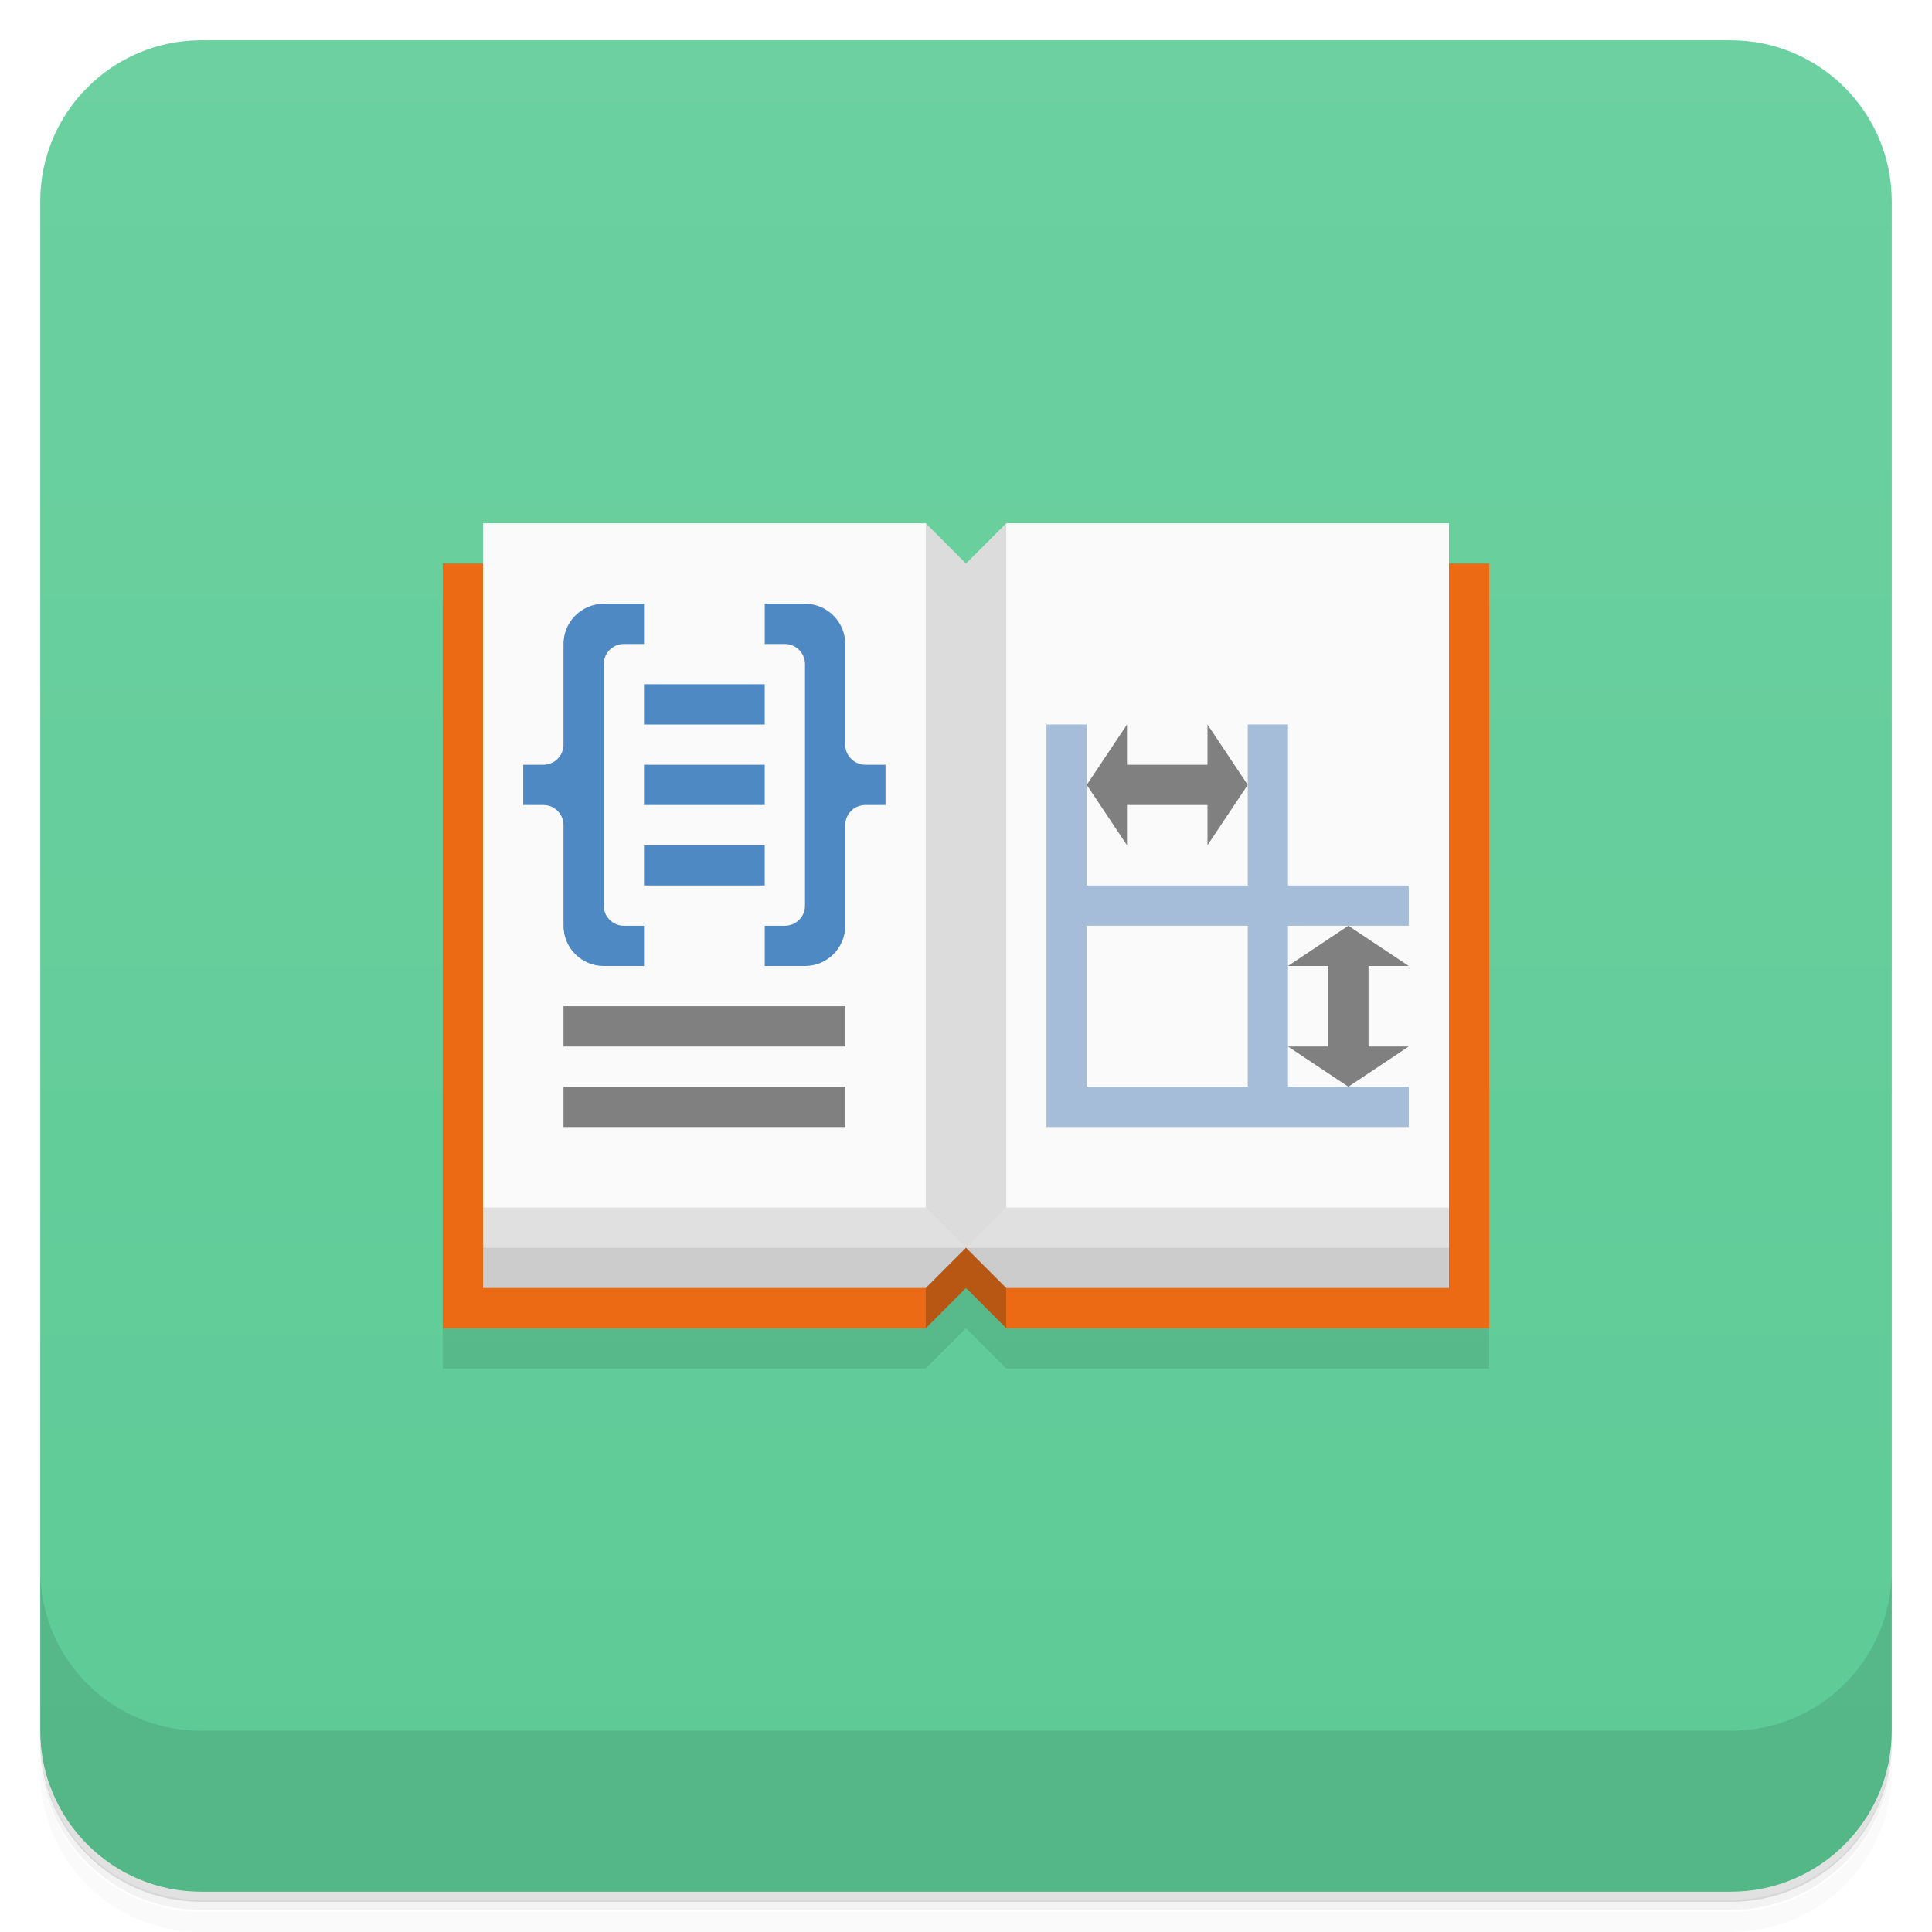
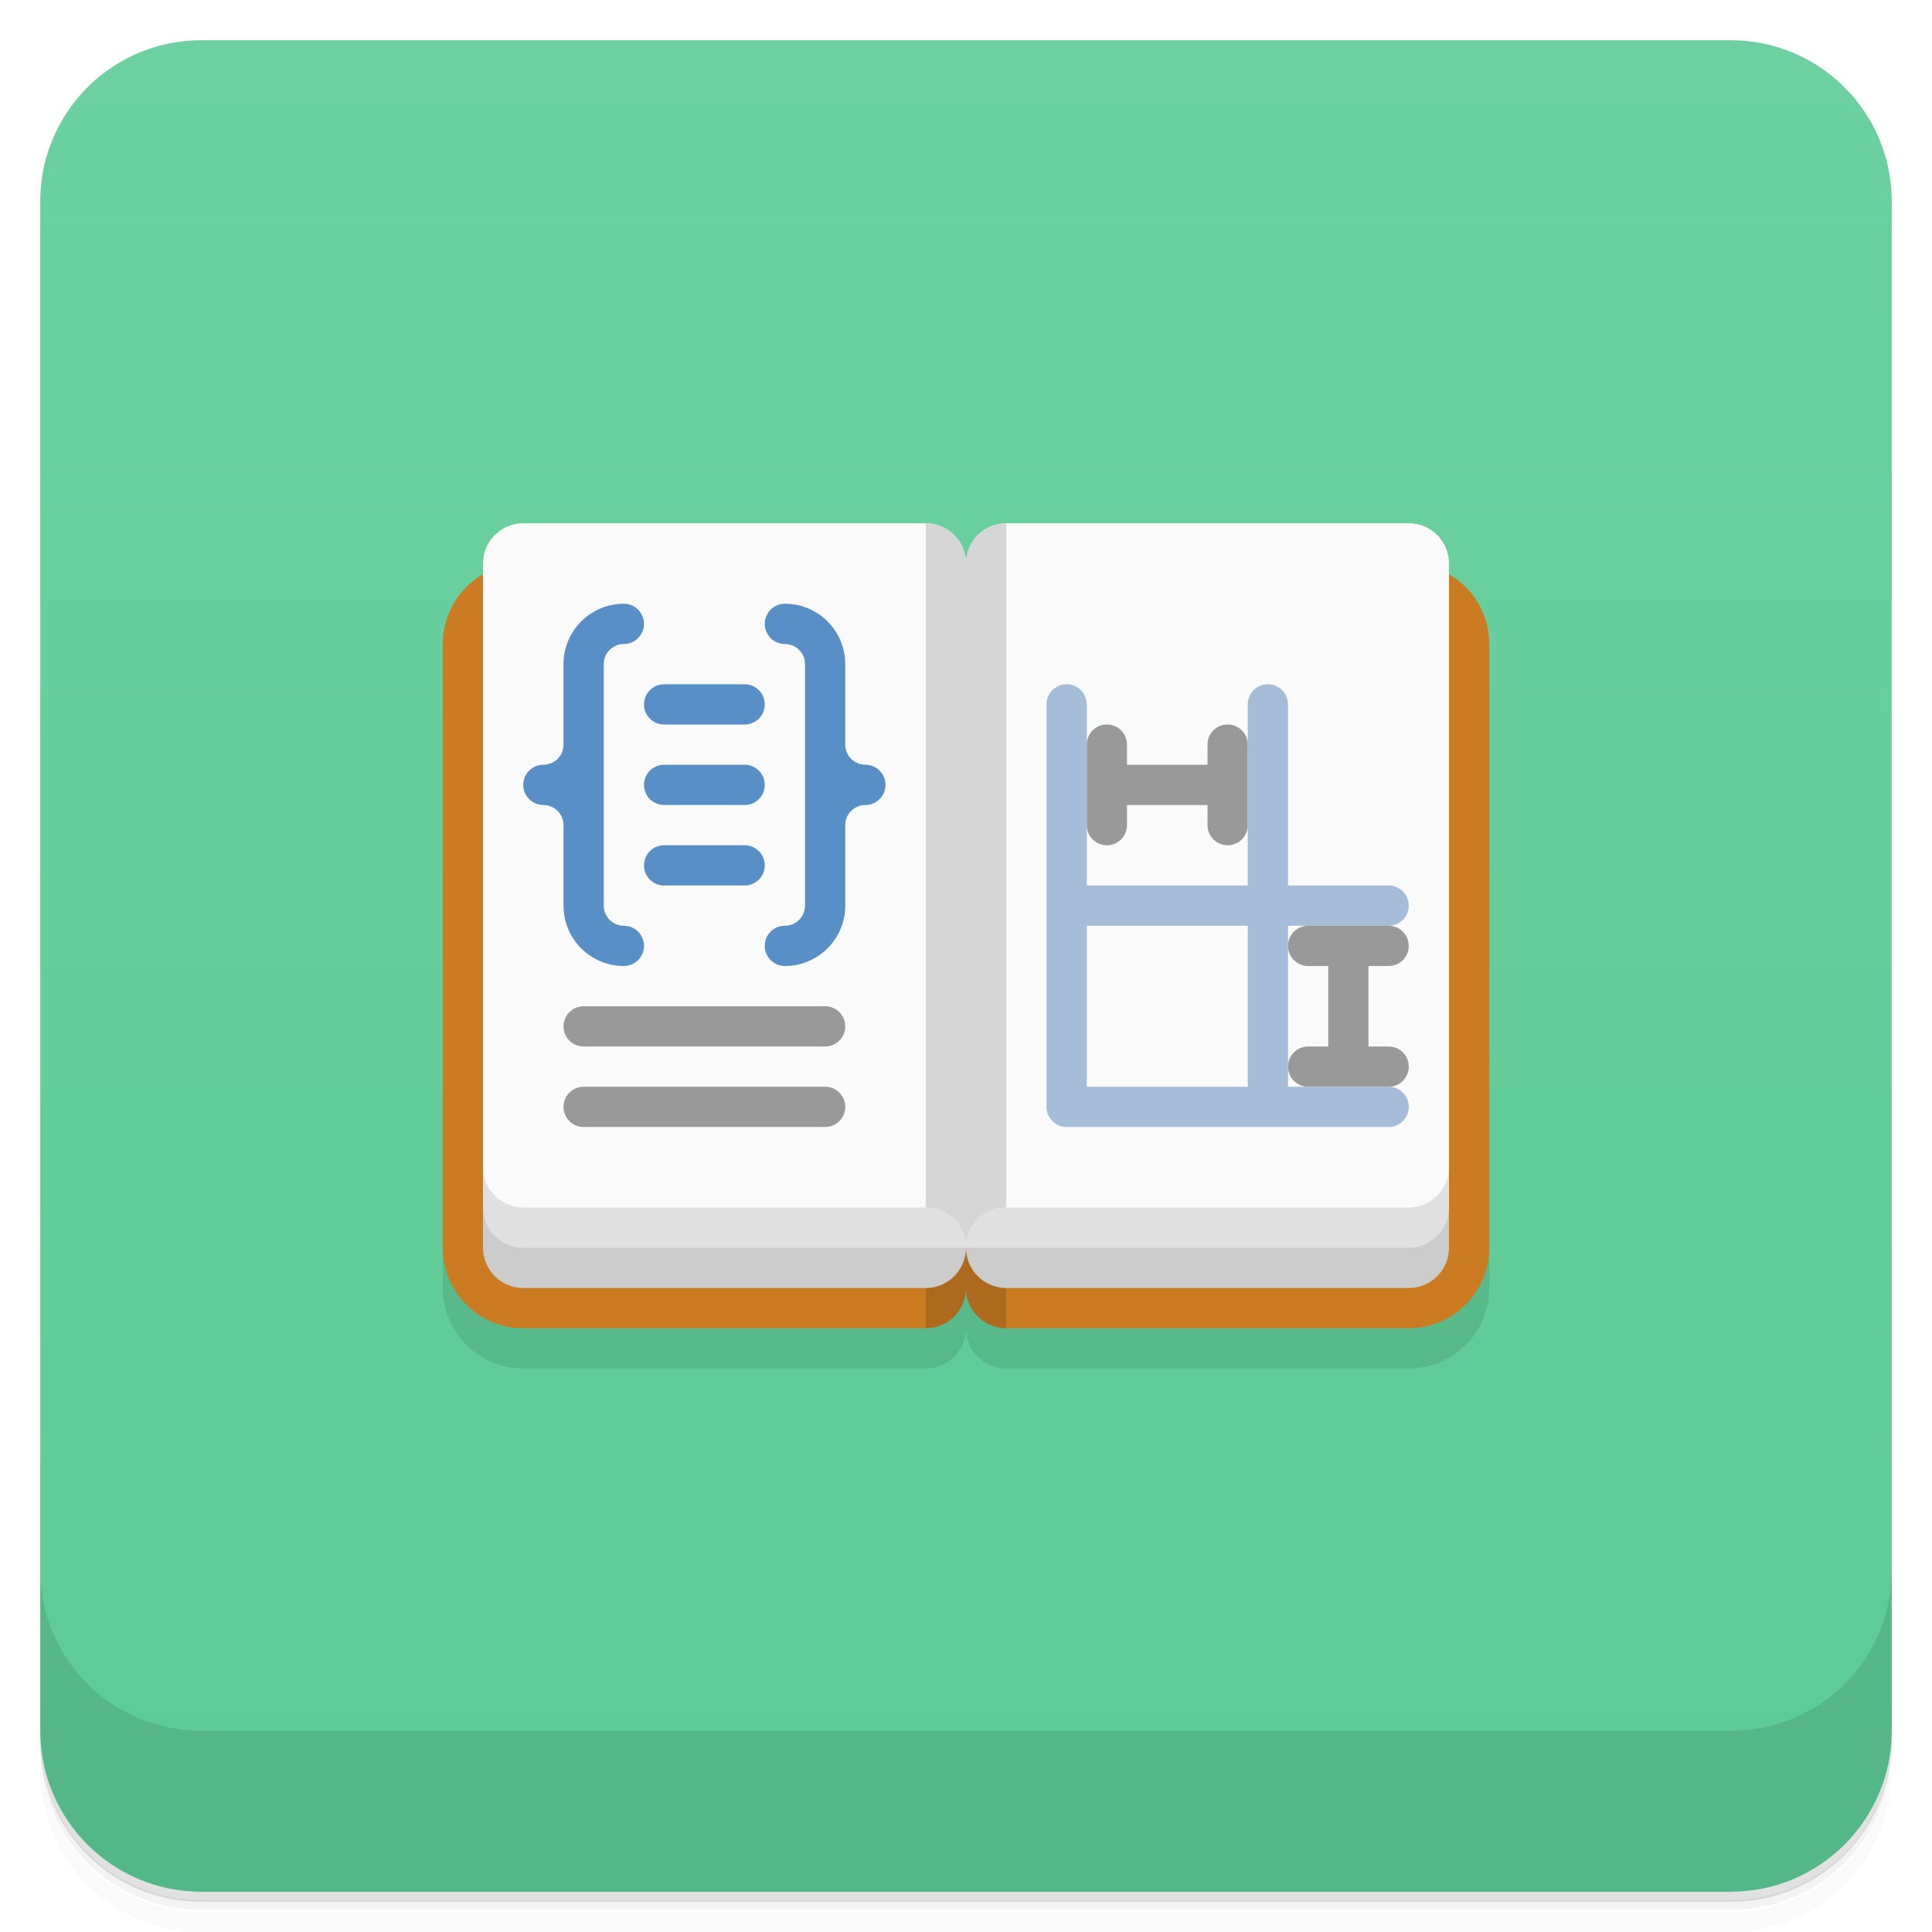
<svg xmlns="http://www.w3.org/2000/svg" version="1.1" viewBox="0 0 48 48">
  <defs>
    <linearGradient id="bg" x2="0" y1="1" y2="47" gradientUnits="userSpaceOnUse">
      <stop style="stop-color:#6cd0a0" offset="0" />
      <stop style="stop-color:#5dcb96" offset="1" />
    </linearGradient>
  </defs>
  <path d="m1 43v0.25c0 2.22 1.78 4 4 4h38c2.22 0 4-1.78 4-4v-0.25c0 2.22-1.78 4-4 4h-38c-2.22 0-4-1.78-4-4zm0 0.5v0.5c0 2.22 1.78 4 4 4h38c2.22 0 4-1.78 4-4v-0.5c0 2.22-1.78 4-4 4h-38c-2.22 0-4-1.78-4-4z" style="opacity:.02" />
  <path d="m1 43.2v0.25c0 2.22 1.78 4 4 4h38c2.22 0 4-1.78 4-4v-0.25c0 2.22-1.78 4-4 4h-38c-2.22 0-4-1.78-4-4z" style="opacity:.05" />
  <path d="m1 43v0.25c0 2.22 1.78 4 4 4h38c2.22 0 4-1.78 4-4v-0.25c0 2.22-1.78 4-4 4h-38c-2.22 0-4-1.78-4-4z" style="opacity:.1" />
  <rect x="1" y="1" width="46" height="46" rx="4" style="fill:url(#bg)" />
  <path d="m1 39v4c0 2.22 1.78 4 4 4h38c2.22 0 4-1.78 4-4v-4c0 2.22-1.78 4-4 4h-38c-2.22 0-4-1.78-4-4z" style="opacity:.1" />
-   <path d="m11 15v19h12l1-1 1 1h12v-19z" style="opacity:.1" />
-   <path d="m11 14h26v19h-12l-1-2-1 2h-12z" style="fill:#ec6a13" />
-   <path d="m23 15h2v18l-1-1-1 1z" style="fill:#b85614" />
-   <path d="m12 14v18h11l1-1 1 1h11v-18z" style="fill:#ccc" />
-   <path d="m12 14v17h24v-17z" style="fill:#e0e0e0" />
-   <path d="m12 13v17h24v-17h-11l-1 2-1-2z" style="fill:#fafafa" />
-   <path d="m23 13v17l1 1 1-1v-17l-1 1z" style="fill:#dcdcdc" />
-   <path d="m15 15c-0.552 0-1 0.448-1 1v2.5c0 0.276-0.224 0.5-0.5 0.5h-0.5v1h0.5c0.276 0 0.5 0.224 0.5 0.5v2.5c0 0.552 0.448 1 1 1h1v-1h-0.5c-0.276 0-0.5-0.224-0.5-0.5v-6c0-0.276 0.224-0.5 0.5-0.5h0.5v-1zm4 0v1h0.5c0.276 0 0.5 0.224 0.5 0.5v6c0 0.276-0.224 0.5-0.5 0.5h-0.5v1h1c0.552 0 1-0.448 1-1v-2.5c0-0.276 0.224-0.5 0.5-0.5h0.5v-1h-0.5c-0.276 0-0.5-0.224-0.5-0.5v-2.5c0-0.552-0.448-1-1-1zm-3 2v1h3v-1zm0 2v1h3v-1zm0 2v1h3v-1z" style="fill:#4f89c4" />
-   <path d="m28 18-1 1.5 1 1.5v-1h2v1l1-1.5-1-1.5v1h-2zm5.5 5-1.5 1h1v2h-1l1.5 1 1.5-1h-1v-2h1zm-19.5 2v1h7v-1zm0 2v1h7v-1z" style="fill:#808080;stroke-linecap:round;stroke-linejoin:round;stroke-opacity:.559;stroke-width:2" />
-   <path d="m26 18v10h9v-1h-3v-4h3v-1h-3v-4h-1v4h-4v-4zm1 5h4v4h-4z" style="fill:#a5bdd9" />
+   <path d="m11 17v15c0 1.1 0.895 2 2 2h10c0.552 0 1-0.448 1-1 0 0.552 0.448 1 1 1h10c1.1 0 2-0.895 2-2v-15z" style="opacity:.1" />
+   <path d="m13 14a2 2 0 0 0-2 2v15a2 2 0 0 0 2 2h10c0.552 0 1-0.448 1-1 0 0.552 0.448 1 1 1h10c1.1 0 2-0.895 2-2v-15a2 2 0 0 0-2-2z" style="fill:#cb7c23" />
+   <path d="m23 15v18a1 1 0 0 0 1-1 1 1 0 0 0 1 1v-18z" style="opacity:.15" />
+   <path d="m12 29v2c0 0.552 0.448 1 1 1h10c0.552 0 1-0.448 1-1 0 0.552 0.448 1 1 1h10c0.552 0 1-0.448 1-1v-2z" style="fill:#ccc" />
+   <path d="m12 29v1c0 0.552 0.448 1 1 1h22c0.552 0 1-0.448 1-1v-1z" style="fill:#e0e0e0" />
+   <path d="m13 13a1 1 0 0 0-1 1v15a1 1 0 0 0 1 1h10c0.552 0 1 0.448 1 1 0-0.552 0.448-1 1-1h10a1 1 0 0 0 1-1v-15a1 1 0 0 0-1-1h-10c-0.552 0-1 0.448-1 1 0-0.552-0.448-1-1-1z" style="fill:#fafafa" />
+   <path d="m23 13v17c0.552 0 1 0.448 1 1 0-0.552 0.448-1 1-1v-17c-0.552 0-1 0.448-1 1 0-0.552-0.448-1-1-1z" style="fill:#d6d6d6" />
+   <path d="m15.5 15a1.5 1.5 0 0 0-1.5 1.5v2c0 0.276-0.224 0.5-0.5 0.5-0.276 0-0.5 0.224-0.5 0.5s0.224 0.5 0.5 0.5c0.276 0 0.5 0.224 0.5 0.5v2a1.5 1.5 0 0 0 1.5 1.5c0.276 0 0.5-0.224 0.5-0.5s-0.224-0.5-0.5-0.5c-0.276 0-0.5-0.224-0.5-0.5v-6c0-0.276 0.224-0.5 0.5-0.5 0.276 0 0.5-0.224 0.5-0.5s-0.224-0.5-0.5-0.5zm4 0c-0.276 0-0.5 0.224-0.5 0.5s0.224 0.5 0.5 0.5c0.276 0 0.5 0.224 0.5 0.5v6c0 0.276-0.224 0.5-0.5 0.5-0.276 0-0.5 0.224-0.5 0.5s0.224 0.5 0.5 0.5c0.828 0 1.5-0.672 1.5-1.5v-2c0-0.276 0.224-0.5 0.5-0.5 0.276 0 0.5-0.224 0.5-0.5s-0.224-0.5-0.5-0.5c-0.276 0-0.5-0.224-0.5-0.5v-2c0-0.828-0.672-1.5-1.5-1.5zm-3 2c-0.277 0-0.5 0.223-0.5 0.5s0.223 0.5 0.5 0.5h2c0.277 0 0.5-0.223 0.5-0.5s-0.223-0.5-0.5-0.5zm0 2c-0.277 0-0.5 0.223-0.5 0.5s0.223 0.5 0.5 0.5h2c0.277 0 0.5-0.223 0.5-0.5s-0.223-0.5-0.5-0.5zm0 2c-0.277 0-0.5 0.223-0.5 0.5s0.223 0.5 0.5 0.5h2c0.277 0 0.5-0.223 0.5-0.5s-0.223-0.5-0.5-0.5z" style="fill:#578fc6" />
+   <path d="m27.5 18c-0.277 0-0.5 0.223-0.5 0.5v2c0 0.277 0.223 0.5 0.5 0.5s0.5-0.223 0.5-0.5v-0.5h2v0.5c0 0.277 0.223 0.5 0.5 0.5s0.5-0.223 0.5-0.5v-2c0-0.277-0.223-0.5-0.5-0.5s-0.5 0.223-0.5 0.5v0.5h-2v-0.5c0-0.277-0.223-0.5-0.5-0.5zm5 5c-0.277 0-0.5 0.223-0.5 0.5s0.223 0.5 0.5 0.5h0.5v2h-0.5c-0.277 0-0.5 0.223-0.5 0.5s0.223 0.5 0.5 0.5h2c0.277 0 0.5-0.223 0.5-0.5s-0.223-0.5-0.5-0.5h-0.5v-2h0.5c0.277 0 0.5-0.223 0.5-0.5s-0.223-0.5-0.5-0.5zm-18 2c-0.277 0-0.5 0.223-0.5 0.5s0.223 0.5 0.5 0.5h6c0.277 0 0.5-0.223 0.5-0.5s-0.223-0.5-0.5-0.5zm0 2c-0.277 0-0.5 0.223-0.5 0.5s0.223 0.5 0.5 0.5h6c0.277 0 0.5-0.223 0.5-0.5s-0.223-0.5-0.5-0.5z" style="fill:#999" />
+   <path d="m26.5 17c-0.277 0-0.5 0.223-0.5 0.5v10c0 0.277 0.223 0.5 0.5 0.5h8c0.277 0 0.5-0.223 0.5-0.5s-0.223-0.5-0.5-0.5h-2.5v-4h2.5c0.277 0 0.5-0.223 0.5-0.5s-0.223-0.5-0.5-0.5h-2.5v-4.5c0-0.277-0.223-0.5-0.5-0.5s-0.5 0.223-0.5 0.5v4.5h-4v-4.5c0-0.277-0.223-0.5-0.5-0.5zm0.5 6h4v4h-4z" style="fill:#a5bdd9" />
</svg>
